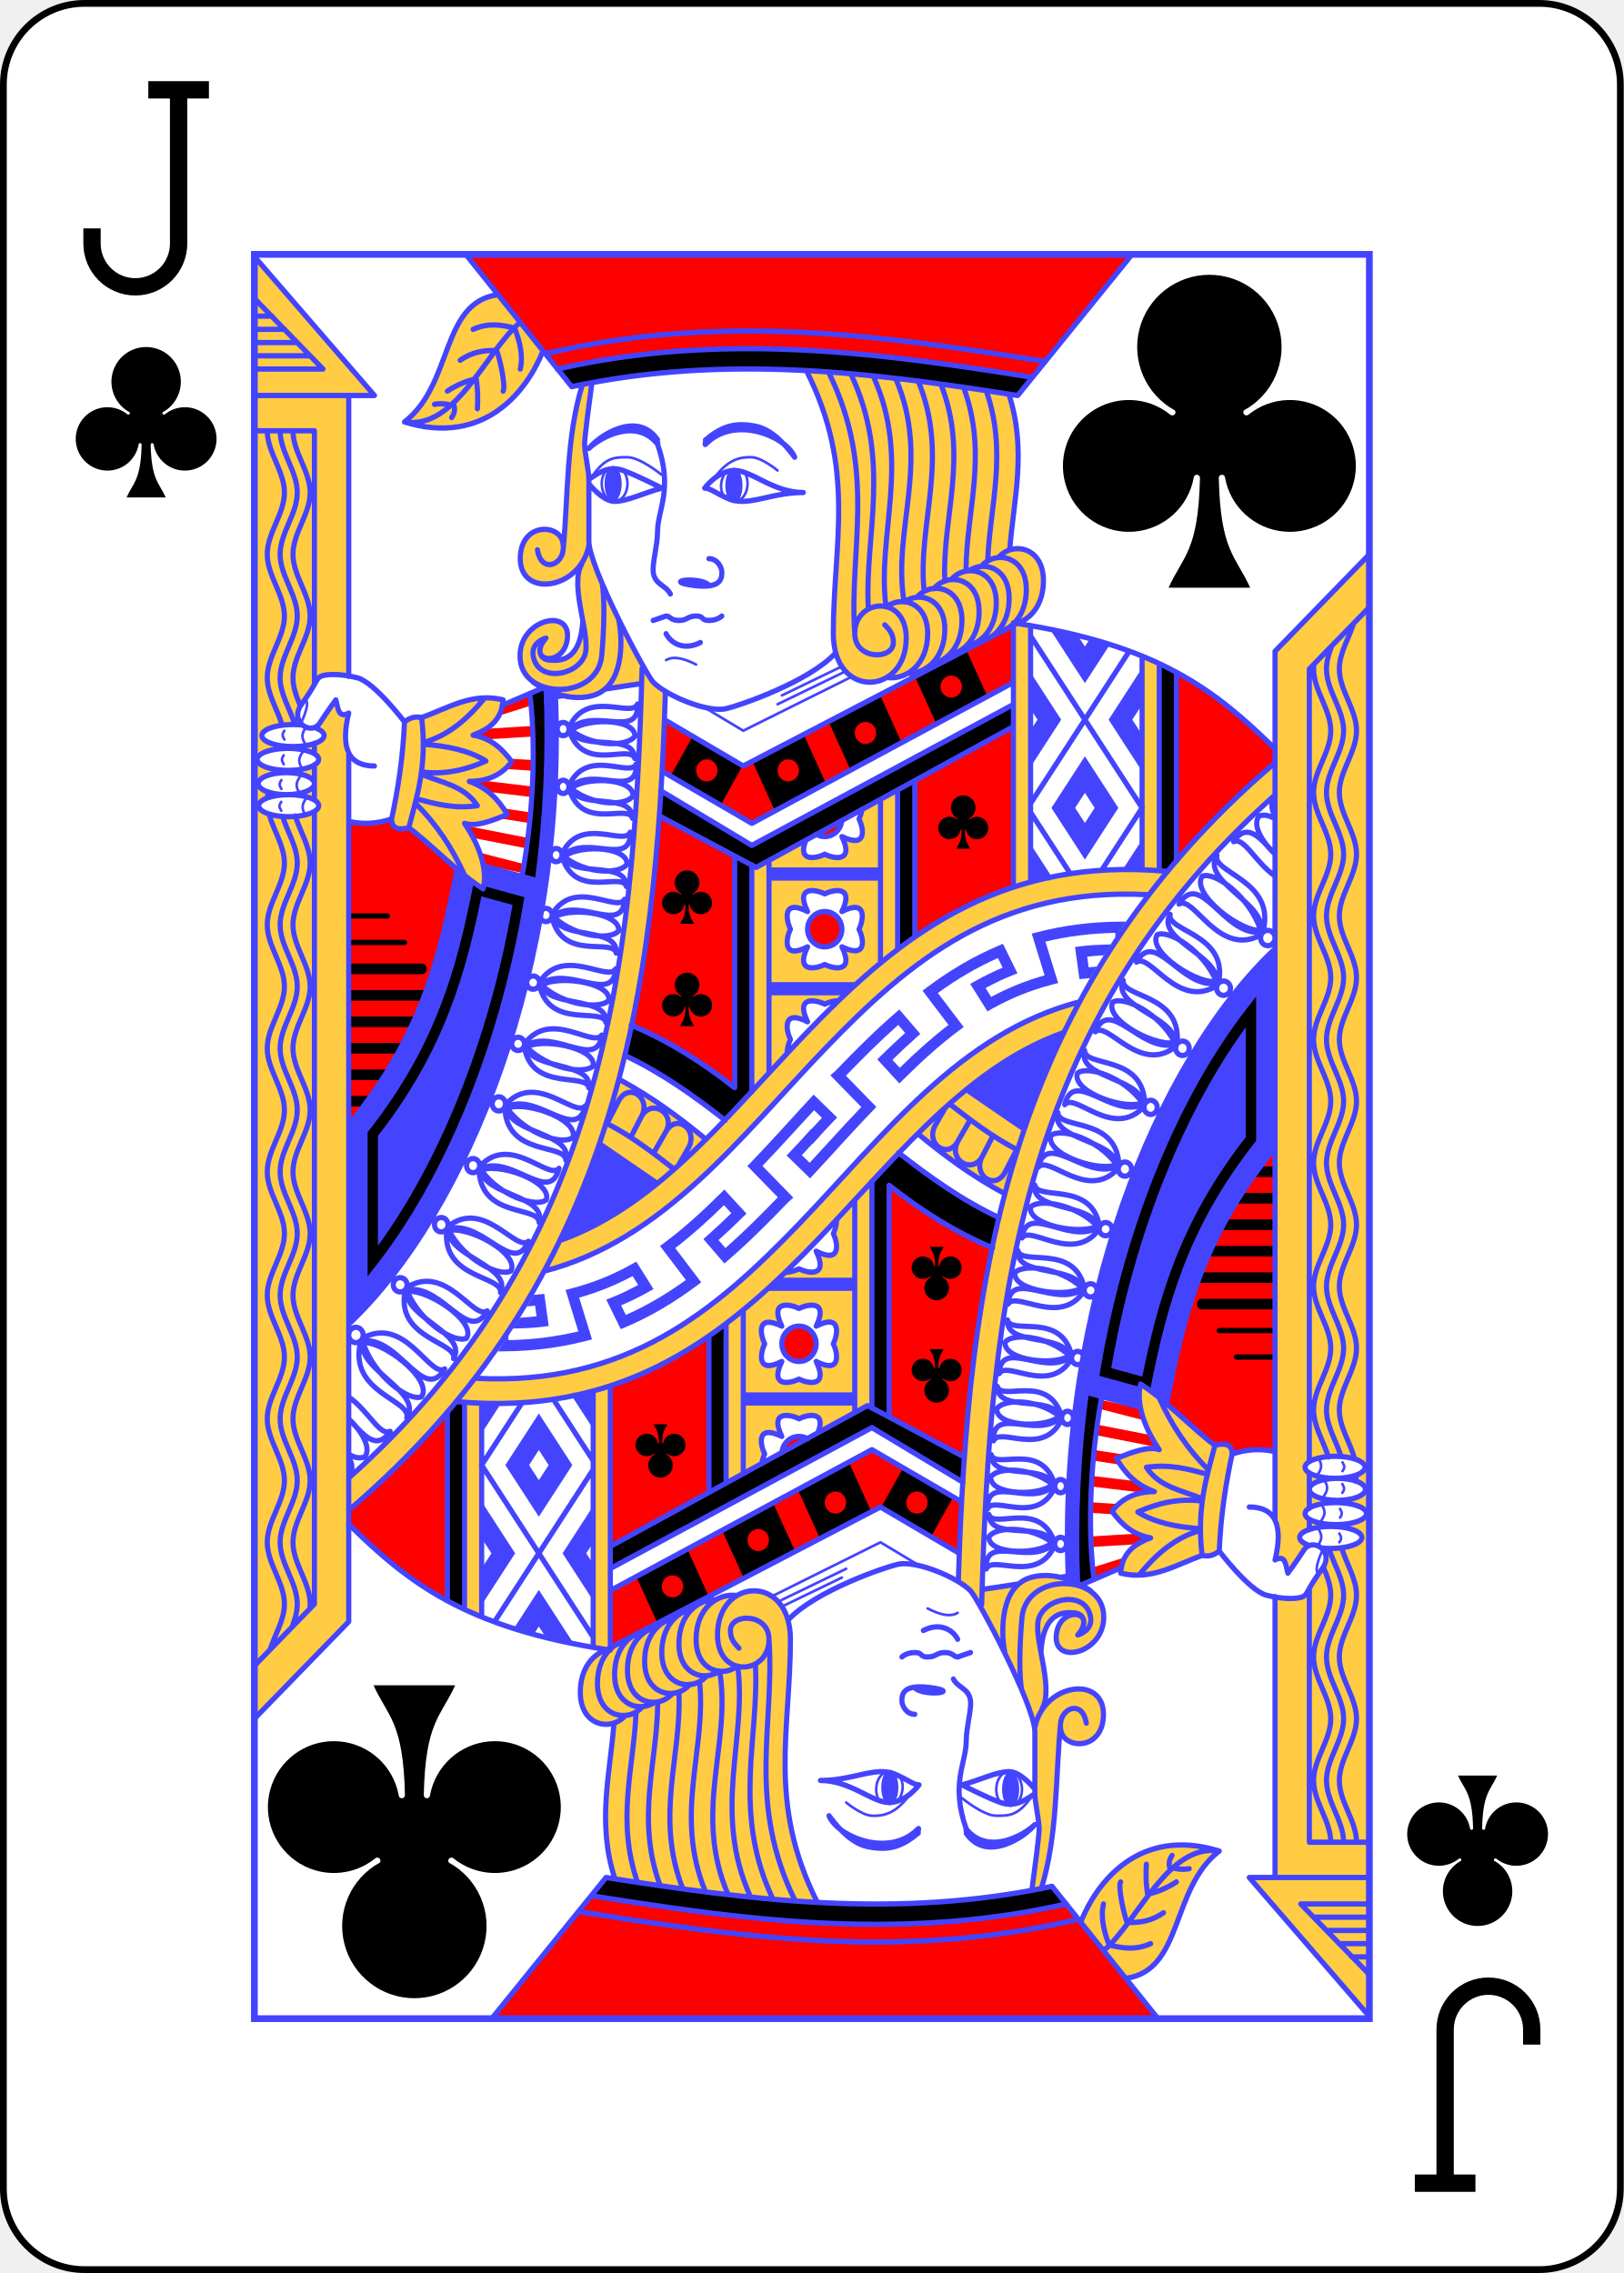
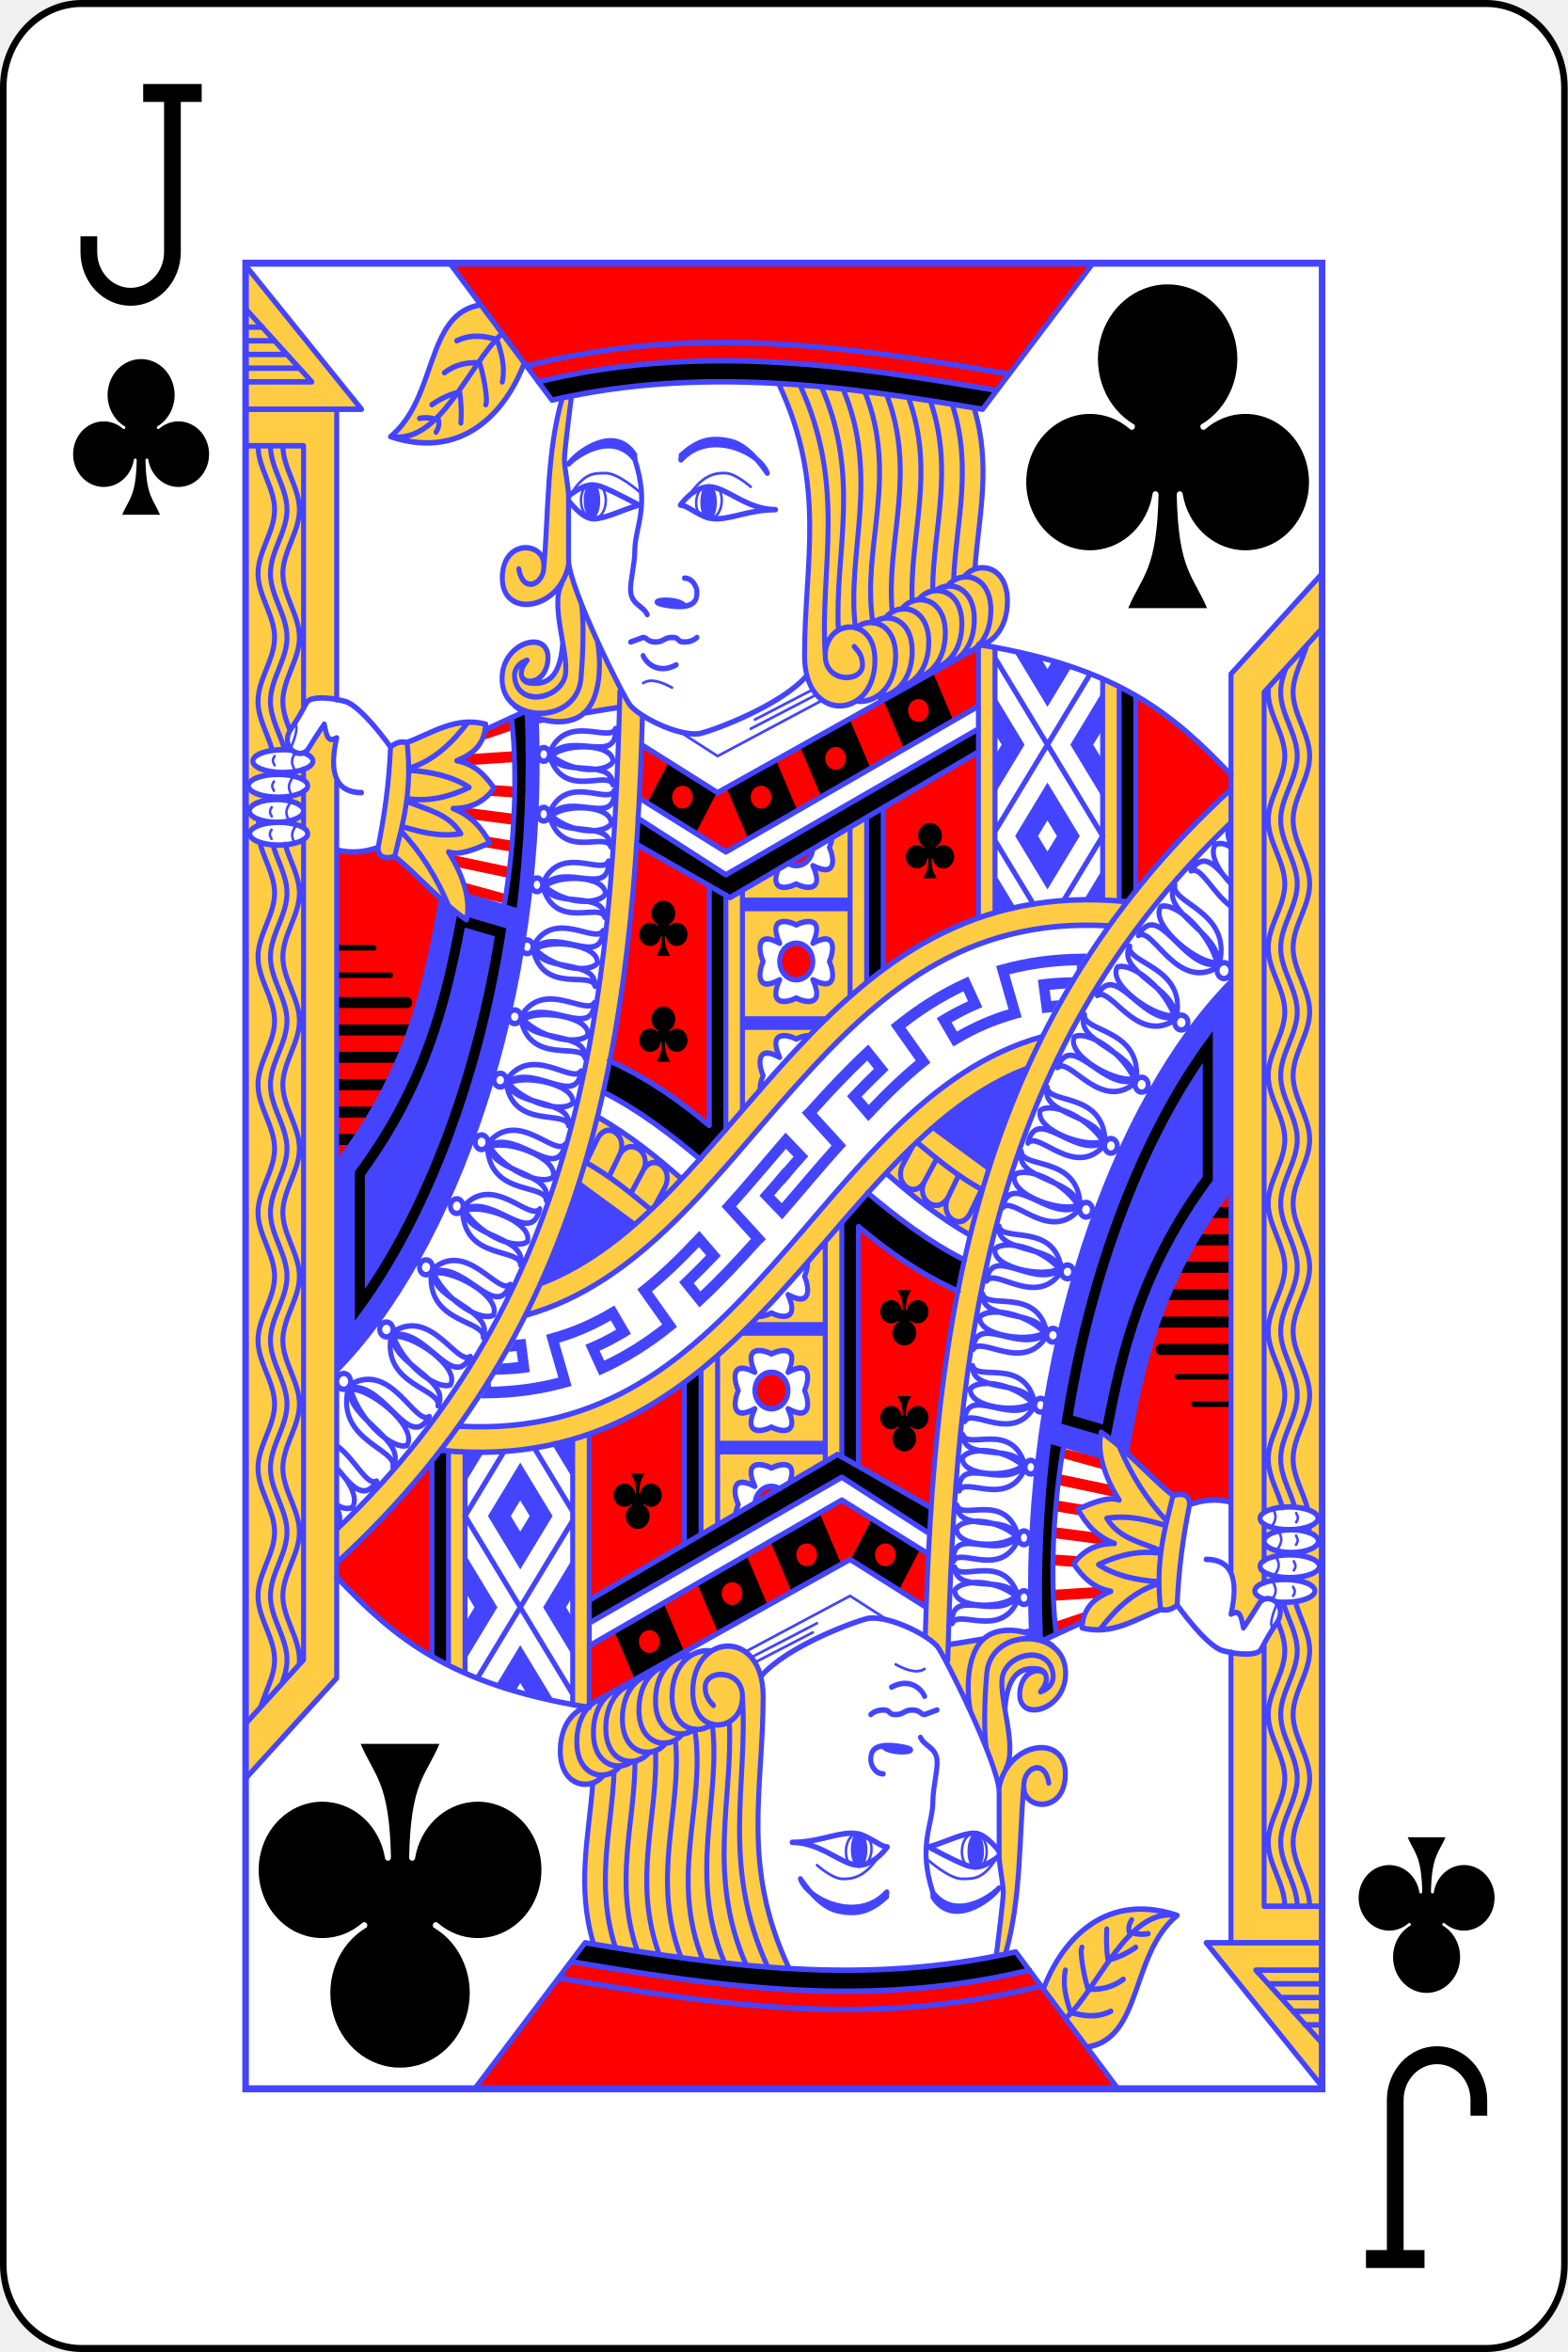
- <svg xmlns="http://www.w3.org/2000/svg" xmlns:xlink="http://www.w3.org/1999/xlink" width="2.5in" height="3.5in" viewBox="-120 -168 240 336" preserveAspectRatio="none" class="card" face="JC">
+ <svg xmlns="http://www.w3.org/2000/svg" xmlns:xlink="http://www.w3.org/1999/xlink" width="360" height="540" viewBox="-120 -168 240 336" preserveAspectRatio="none" class="card" face="JC">
  <defs>
    <rect id="CJX" width="164.8" height="260.8" x="-82.4" y="-130.4" />
  </defs>
  <symbol id="CJ" viewBox="-500 -500 1000 1000" preserveAspectRatio="xMinYMid">
    <path d="M50 -460L250 -460M150 -460L150 250A100 100 0 0 1 -250 250L-250 220" stroke="black" stroke-width="80" stroke-linecap="square" stroke-miterlimit="1.5" fill="none" />
  </symbol>
  <symbol id="C" viewBox="-600 -600 1200 1200" preserveAspectRatio="xMinYMid">
    <path d="M30 150C35 385 85 400 130 500L-130 500C-85 400 -35 385 -30 150A10 10 0 0 0 -50 150A210 210 0 1 1 -124 -51A10 10 0 0 0 -110 -65A230 230 0 1 1 110 -65A10 10 0 0 0 124 -51A210 210 0 1 1 50 150A10 10 0 0 0 30 150Z" fill="black" />
  </symbol>
  <symbol id="CJ1" preserveAspectRatio="none" viewBox="0 0 1300 2000">
    <path fill="#FC4" d="M0,2.5V1660l110,-110 -0.018,-126.234c105.296,-87.528 180.255,-182.163 233.801,-282.25 -1.872,3.513 -3.775,7.049 -5.742,10.635 139.339,-34.523 228.763,-151.939 326.875,-251.219 98.724,-99.899 202.374,-184.191 377.621,-174.982 7.526,-8.934 14.813,-17.827 21.885,-26.592 -4.277,-0.38 -8.507,-0.689 -12.711,-0.965 1.155,0.06 2.313,0.123 3.467,0.182l-0.381,-234.674c-6.481,-3.039 -12.977,-5.812 -19.758,-8.469l0.096,242.092c0.691,0.036 1.383,0.073 2.074,0.109 -159.047,-6.045 -265.297,63.26 -356.08,148.363 22.003,-20.658 44.856,-40.363 69.137,-58.227l-0.137,-180.627c-13.882,7.38 -27.815,14.802 -41.711,22.193 -0.636,3.926 -2.025,7.877 -3.418,10.664 5,10 10.599,34.355 -20,20 15,30 -10,25 -20,20 -9.483,4.741 -32.455,9.483 -22.014,-15.623l29.811,-16.09C643.528,663.861 614.288,679.411 585,695l-5.035,-2.801 0.258,256.52c-29.078,30.451 -58.047,60.053 -88.42,86.33 11.695,-10.162 23.153,-20.849 34.416,-31.988 -30.273,-24.218 -62.124,-47.482 -101.275,-67.924 -6.813,24.55 -14.315,48.867 -22.598,73.062l67.293,44.893 0.184,0.16c-34.985,27.602 -72.212,50.297 -113.846,64.631 95.578,-192 116.201,-403.263 123.262,-622.42 -17.428,-7.747 -13.268,-13.828 -27.006,-26.035 0.041,-0.67 0.071,-1.285 0.117,-1.984C431.014,428.206 390,348.455 390,325v-70c0,-10 -5,-30 -5,-40 0,-10 10,-80 10,-80l-10,5C363.674,200.667 366.173,265.689 360.268,329.611 360,304.999 310,301.729 310,345c0,37.916 49.696,36.786 71.482,5.906 -8.809,15.273 -2.759,42.101 1.586,64.871C380.073,463.281 354.797,460.347 345,460 338.205,459.759 334.498,456.651 333.396,452.396 337.372,463.072 362.419,459.759 365,435c3.774,-36.204 -60,-20 -55,25 1.226,11.03 7.257,19.357 15.369,24.953 0,0 34.631,25.047 69.631,15.047 5.769,-1.648 10.586,-4.383 14.627,-7.611 15.899,-2.121 31.18,-4.404 41.859,-5.875C441.169,824.334 402.388,1133.537 110,1387.199l-0.021,15.73 -0.119,-838.238c-4.802,-9.885 -4.813,-24.568 -0.006,-44.078v-0.541C97.595,526.439 97.524,513.807 95,505c0,0 -8.695,11.232 -18.695,26.232 -1.838,2.756 -4.227,4.45 -6.809,5.268l1.877,0.395c6.157,2.24 9.932,5.263 9.932,8.59 0,6.904 -16.254,12.5 -36.305,12.5 -20.051,0 -36.305,-5.596 -36.305,-12.5 0,-6.904 16.254,-12.5 36.305,-12.5 3.53,0 6.943,0.173 10.17,0.496l1.066,0.225C50.314,529.013 47.518,519.976 55,510c15,-20 16.464,-26.464 20,-30 4.147,-4.147 18.62,-4.842 34.848,-2.109L109.803,160H140ZM284.047,45.688C216.752,54.569 232.09,147.182 175,190 268.311,217.993 318.087,154.564 336.516,109.393ZM640,125c63.111,116.225 35,199.881 35,305 0,39.694 23.81,56.979 46.227,54.82 43.937,-3.506 110.424,-43.307 166.375,-66.15C905,414.024 920,397.306 920,370 920,360 915,329.999 880.729,334.992 885.775,268.892 906.967,202.614 865,125Zm249.127,293.311 -4.094,2.037 0.08,296.918c6.692,-2.108 13.377,-4.054 20.031,-5.891l-0.412,-290.592c-5.307,-0.83 -10.441,-1.647 -15.605,-2.473zM340,435c-2.607,2.939 -4.409,5.635 -5.553,8.07C335.618,440.293 337.494,437.506 340,435Zm-69.898,67.754C242.496,502.999 219.375,516.875 195,525c-5.603,-0.617 -10.988,-1.7 -20,5 -1.704,40.187 -7.501,76.003 -15,110 0.007,9.98 6.643,13.344 20,10 25.063,17.576 57.075,51.196 86.773,69.311C271.761,699.112 264.289,672.697 245,645c12.993,4.354 31.508,-2.847 50,-10C284.062,617.311 271.314,604.685 250.615,597.463 273.77,597.431 289.967,588.449 300,575c-10.786,-14.059 -23.418,-26.339 -45,-30 18.668,-6.676 33.492,-17.007 35,-40 -6.919,-1.633 -13.528,-2.303 -19.898,-2.246zM39.143,560A35.858,12.5 0 0 1 75,572.5 35.858,12.5 0 0 1 39.143,585 35.858,12.5 0 0 1 3.283,572.5 35.858,12.5 0 0 1 39.143,560Zm-1.885,27.5A32.742,12.5 0 0 1 70,600 32.742,12.5 0 0 1 37.258,612.5 32.742,12.5 0 0 1 4.516,600 32.742,12.5 0 0 1 37.258,587.5ZM40,612.5A35,12.5 0 0 1 75,625 35,12.5 0 0 1 40,637.5 35,12.5 0 0 1 5,625 35,12.5 0 0 1 40,612.5ZM650.322,721.221C655.391,721.25 661.25,723.125 665,725c10,-5 35,-10 20,20 30,-15 25,10 20,20 5,10 10.599,34.355 -20,20 15,30 -10,25 -20,20 -10,5 -35,10 -20,-20 -30,15 -25,-10 -20,-20 -5,-10 -10,-35 20,-20 -9.375,-18.75 -3.125,-23.828 5.322,-23.779zm0,125C655.391,846.25 661.25,848.125 665,850c3.933,-1.966 10.187,-3.932 15.414,-3.77l-14.746,14.529c0.951,-0.927 1.915,-1.84 2.869,-2.764 -4.868,4.706 -9.696,9.448 -14.488,14.221 0.146,-0.145 0.29,-0.292 0.436,-0.438l-33.262,32.771C621.282,899.512 623.141,893.719 625,890c-5,-10 -10,-35 20,-20 -9.375,-18.75 -3.125,-23.828 5.322,-23.779z" />
  </symbol>
  <symbol id="CJ2" preserveAspectRatio="none" viewBox="0 0 1300 2000">
    <path fill="red" d="M246.471 0L370 150C550.66 112.534 721.908 134.3 890 160L1023.334 0L246.471 0zM884.787 420.898L570 580L478.186 527.742C477.311 547.675 476.399 567.389 475.531 586.553L580 645L885.053 485.211L885 484.4L884.787 420.898zM1075.055 473.844L1075.32 687.189C1109.08 648.912 1146.956 612.04 1189.938 576.455L1190.027 559.941C1155.227 527.288 1121.143 497.912 1075.055 473.844zM320.646 499.514L289.023 509.168L284.645 523.051L322.646 511.449L320.646 499.514zM324.117 534.629L270.094 537.807L259.85 544.922L270.727 549.791L325.303 546.582L324.117 534.629zM884.986 535.115L770.229 596.584L769.914 773.785C804.764 750.445 842.746 730.781 885.102 717.271L884.986 535.115zM297.209 571.627C296.62 574.304 294.729 582.004 293.547 583.42L325.326 585.406L325.334 573.385L297.209 571.627zM293.547 583.42L292.908 583.381C293.076 583.756 293.296 583.72 293.547 583.42zM257.619 594.891C251.588 594.981 268.515 606.482 272.211 609.242L324.252 615.365L324.727 603.338L263.561 596.143C260.639 595.249 258.736 594.874 257.619 594.891zM290.627 627.969C303.058 631.627 278.648 639.283 284.449 639.176L321.365 644.721L322.834 632.807L290.627 627.969zM472.061 636.488C466.166 717.611 456.427 797.028 439.416 874.025C484.625 892.37 523.754 916.873 559.771 944.51L559.783 681.676L472.061 636.488zM160 640C143.42 645.561 126.963 646.415 110.311 642.5L110.156 986.6C198.984 880.847 217.435 789.003 236.426 697.018C216.343 680.41 196.64 661.669 180 650C166.643 653.344 160.007 649.98 160 640zM684.895 642.074L654.932 657.285C657.889 659.011 661.329 660 665 660C675.345 660 683.857 652.145 684.895 642.074zM247.631 647.906L254.496 661.428L318.041 673.523L318.938 661.48L247.631 647.906zM262.609 678.219L266.17 691.477L313.281 701.51L315.637 691.475L262.609 678.219zM665 745A20 20 0 0 0 645 765A20 20 0 0 0 665 785A20 20 0 0 0 685 765A20 20 0 0 0 665 745z" />
  </symbol>
  <symbol id="CJ3" preserveAspectRatio="none" viewBox="0 0 1300 2000">
    <path fill="#44F" d="M599.754,695h130.337l-0.205,15H600.164ZM599.754,825h103.859l-15.189,15h-87.849zM905.094,474.104l-0.1,41.316 8.055,12.08 -8.111,12.168 -0.1,41.611 35.854,-53.779zM1034.615,469.539 995.975,527.5 1035,586.037 1034.863,544.369 1023.617,527.5 1034.752,510.799ZM927.453,424.717l40.881,61.32 29.141,-43.711 -23.674,-5.953 -5.467,8.201 -7.668,-11.506zM968.334,568.963 929.309,627.5 968.334,686.037 987.846,656.77 1007.357,627.5 987.846,598.23Zm0,41.463 0.375,0.562 11.006,16.512 -11.006,16.512 -0.375,0.562L956.951,627.5ZM904.986,711.417c6.917,-1.744 13.964,-3.413 21.508,-4.781l-21.22,-31.594zM1016.282,697.266 1035,668.943l0.136,28.572c-6.24,-0.106 -12.531,-0.21 -18.854,-0.249zM355.942,1117.82c17.996,-36.037 33.178,-72.46 46.355,-109.484l67.413,44.868c-34.97,27.774 -72.264,50.526 -113.768,64.617zM998.835,782.289c-12.064,0.257 -24.521,0.617 -35.749,2.09l-6.264,0.822 5.176,36.404 5.926,-0.549c2.12,-0.196 4.247,-0.385 6.382,-0.564l7.837,-13.064c-3.163,0.24 -6.295,0.505 -9.424,0.771l-1.711,-12.023c6.353,-0.703 12.818,-1.261 19.418,-1.62l25.792,-38.153 -6.244,0.031c-35.369,0.173 -67.446,4.464 -97.201,11.936l-6.443,1.617 15.004,47.361c-22.248,6.063 -42.873,14.283 -62.326,24.422l-6.484,-10.062c10.007,-5.255 20.196,-10.129 30.734,-14.184l6.453,-2.482 -16.92,-33.457 -5.346,2.197c-29.992,12.327 -57.417,28.353 -83.215,47.127L779,834.713l30.283,38.77c-19.261,14.385 -37.967,30.71 -56.785,48.676l-8.586,-9.092c9.248,-8.733 18.515,-17.2 27.775,-25.191l4.789,-4.133 -24.512,-27.721 -4.666,3.934c-23.766,20.027 -46.627,42.187 -69.652,65.48l-6.053,5.275 36.041,35.895c-19.627,19.928 -39.408,41.356 -60.193,63.215l-9.139,-8.662c5.407,-5.58 10.742,-11.155 15.857,-16.631l4.268,-4.566 -9.135,-8.533 -4.266,4.566c-6.536,6.996 -13.086,13.999 -20.012,20.99l-4.496,4.539 27.387,25.959 4.301,-4.496c24.08,-25.18 46.478,-49.853 68.615,-72.064l4.412,-4.428 -35.529,-35.387c20.304,-20.457 40.44,-39.891 61.051,-57.586l8.035,9.088c-9.373,8.221 -18.736,16.745 -28.057,25.664l-4.486,4.293 25.793,27.316 4.547,-4.398c21.802,-21.086 43.159,-39.847 65.184,-55.799l5.25,-3.803 -30.105,-38.541c21.998,-15.54 45.136,-28.915 70.021,-39.631l5.494,10.865c-10.953,4.536 -21.63,9.585 -31.916,15.238l-5.875,3.229 20.051,31.104 5.096,-2.771c21.955,-11.94 45.269,-21.298 70.961,-27.719l6.451,-1.611 -14.881,-46.979c25.176,-5.853 52.104,-9.35 81.473,-9.92l0.029,5.027M-10,1670 110,1550M340,490c3.259,72.689 0.133,146.002 -10,220l-63.003,-16.796c1.771,9.448 1.717,18.248 -0.224,26.106 -10.168,-6.202 -20.607,-14.221 -30.633,-22.529 -18.706,92.222 -37.156,184.066 -125.984,289.528l0.005,225.474C248.841,1085.098 364.64,805.808 350.936,497.821M428.258,260a10,20 0 0 1 -10,20 10,20 0 0 1 -10,-20 10,20 0 0 1 10,-20 10,20 0 0 1 10,20zM569.129,262.032a10,20 0 0 1 -10,20 10,20 0 0 1 -10,-20 10,20 0 0 1 10,-20 10,20 0 0 1 10,20z" />
  </symbol>
  <symbol id="CJ4" preserveAspectRatio="none" viewBox="0 0 1300 2000">
    <path fill="black" d="M585,695 472.144,635.82c0.731,-9.553 1.333,-18.454 1.721,-27.602L580,670 885.039,509.676l-0.052,25.052zM439.549,873.41c-2.199,11.53 -4.911,23.275 -7.841,34.769 43.85,19.867 81.12,46.098 116.906,73.455 10.373,-10.761 21.013,-21.807 31.527,-32.624l-0.117,-256.779 -20.258,-10.249 0.006,262.529C523.754,916.873 484.625,892.371 439.549,873.41ZM750.265,787.769l-0.604,-180.377 20.091,-10.554 0.412,176.779c-6.544,4.531 -13.14,9.182 -19.899,14.152zM1075.185,473.913c-6.31,-3.433 -13.043,-6.744 -20.117,-9.89l-0.189,234.525c2.932,0.357 6.003,0.605 9.371,1.009 3.682,-3.877 7.134,-7.871 10.693,-11.942zM330,710c10.133,-73.998 13.259,-147.311 10,-220l-18.949,7.817c0.592,4.488 1.123,9.058 1.597,13.631 6.125,64.647 0.077,137.84 -10.633,193.869zM110.427,966h16.215l9.031,-12h-25.041zM110.222,936h38.588L155,924h-45.599zM110.304,876h72.578l4.926,-12h-78.084zM110.427,906h56.65l6.158,-12h-63.013zM110.304,846h85.714l4.516,-12h-90.23zM110.885,816H195c3.347,0.047 6.085,-2.653 6.085,-6 0,-3.347 -2.739,-6.047 -6.085,-6h-84.696zM110.014,783H175c4.057,0.057 4.057,-6.057 0,-6h-64.986zM110.014,753H155c4.057,0.057 4.057,-6.057 0,-6h-45.567zM255.631,712.936l-1.301,6.197C236.571,803.793 214.141,893.827 133.34,993.469L132,995.121v163.473l10.682,-13.32c76.408,-95.292 141.945,-241.845 171.152,-411.162l0.934,-5.404zm9.094,14.846L301,737.455C273.075,894.628 213.409,1031.523 144,1123.869V999.309c79.262,-98.449 103.144,-188.695 120.725,-271.527zM754.336,552.862l-25.055,-53.688 -59.849,30.324 25.747,55.172M712.5,530c6.904,0 12.5,5.596 12.5,12.5 0,6.904 -5.596,12.5 -12.5,12.5 -6.904,0 -12.5,-5.596 -12.5,-12.5 0,-6.904 5.596,-12.5 12.5,-12.5zM770.068,478.361l25.159,53.913 59.387,-31.313 -24.425,-52.34zM812.5,477.5c6.904,0 12.5,5.596 12.5,12.5 0,6.904 -5.596,12.5 -12.5,12.5 -6.904,0 -12.5,-5.596 -12.5,-12.5 0,-6.904 5.596,-12.5 12.5,-12.5zM580.725,574.767l26.03,55.778 59.723,-30.594 -26.014,-55.745zM622.5,572.5c6.904,0 12.5,5.596 12.5,12.5 0,6.904 -5.596,12.5 -12.5,12.5 -6.904,0 -12.5,-5.596 -12.5,-12.5 0,-6.904 5.596,-12.5 12.5,-12.5zM510.928,546.504l-25.942,45.228 58.425,32.917 25.905,-45.162zm26.793,31.301c3.974,5.645 2.619,13.443 -3.026,17.417 -5.645,3.974 -13.443,2.619 -17.417,-3.026 -3.974,-5.645 -2.619,-13.443 3.026,-17.417 5.645,-3.974 13.443,-2.619 17.417,3.026zM906.793,139.3l-13.317,-2.036C788.176,121.164 680.547,106.362 569.412,106.902c-66.681,0.324 -134.623,6.172 -204.082,20.576l-12.119,2.405L370,150c180.66,-37.466 351.908,-15.7 520,10L906.937,139.675 1040,-20" />
  </symbol>
  <symbol id="CJ5" preserveAspectRatio="none" viewBox="0 0 1300 2000">
    <path stroke="#44F" stroke-linecap="round" stroke-linejoin="round" stroke-width="6" fill="none" d="M921.558,121.325l-25.06,-3.831C790.986,101.362 682.195,86.319 569.248,86.885 501.48,87.224 432.215,93.183 361.268,107.896l-22.184,4.6M425,415c5,25 5,75 -30,85 -35,10 -70,-15 -70,-15M110,478.448V160M7.4505806e-8,1660 110,1550V565.476M109.952,1423.791C424.079,1162.69 468.218,839.167 479.238,495.464M355.727,1118.101C598.778,1034.369 691.652,666.23 1063.973,699.43M337.798,1152.659C477.381,1117.627 566.804,1000.211 664.916,900.932 763.64,801.032 867.291,716.741 1042.07,725.935M452.012,469.223C442.44,813.792 407.376,1129.21 110,1387.2M1075,473.933v213.595M1055,464.08V698.413M1035,455.46V697.397M905,420.772V711.33M885,417.693V717.28M888.351,418.243C1053.687,443.043 1120.384,493.996 1190.053,560.563M411.109,985.253c28.188,14.13 52.952,32.587 77.586,51.208M425.075,935.134c39.019,20.444 70.871,43.709 100.957,67.668M431.664,907.977c43.893,20.069 81.163,46.299 117.275,73.608M439.2,873.673c45.425,18.698 84.554,43.2 120.342,70.782M475.757,586.08 580,645 885.052,485.211M473.693,607.988 580,670 885.077,510.198M472.061,636.489 585,695 884.973,535.337M560,682.157V944.565M580,692.027V949.354M600,686.947V927.439M730,617.816V803.492M750,607.245v180.717M770,596.88v176.713M478.285,527.592 570,580 889.196,418.274M685,765a20,20 0 0 0 -20,-20 20,20 0 0 0 -20,20 20,20 0 0 0 20,20 20,20 0 0 0 20,-20v0M645,745c-15,-30 10,-25 20,-20 10,-5 35,-10 20,20 30,-15 25,10 20,20 5,10 10.599,34.355 -20,20 15,30 -10,25 -20,20 -10,5 -35,10 -20,-20 -30,15 -25,-10 -20,-20 -5,-10 -10,-35 20,-20v0M621.222,904.551C621.281,899.512 623.141,893.719 625,890c-5,-10 -10,-35 20,-20 -15,-30 10,-25 20,-20 3.933,-1.966 10.186,-3.933 15.413,-3.77M654.932,657.285C657.889,659.011 661.329,660 665,660c10.345,0 18.856,-7.855 19.894,-17.926M708.47,629.032C707.858,633.057 706.429,637.142 705,640c5,10 10.599,34.355 -20,20 15,30 -10,25 -20,20 -9.483,4.741 -32.455,9.483 -22.013,-15.623M402.493,1008.329l67.145,44.763M905.363,433.044l129.765,194.647M1035.361,626.959l-47.642,71.463M905.819,633.729l45.682,68.523M1019.995,450.008C981.781,507.328 942.838,565.743 905.982,621.026M905.55,674.789l21.318,31.977M1016.166,697.213 1035,668.963M438.925,1000.675l12.606,-23.725c12.105,-20.216 39.571,-3.424 28.547,17.131l-14.461,24.478M480.078,994.081c12.105,-20.216 37.365,-2.357 26.341,18.198l-12.107,20.494M411.109,985.253l14.081,-26.502c12.105,-20.216 37.365,-2.356 26.341,18.198M70,487.069V200H1.1920929e-6M70,566.092V554.187M70,618.432V578.407M-1.4901161e-7,1600 70,1530V631.363M2.9802322e-7,160H140L0,2.5M0,130H80L-1.1920929e-6,50M315,895a7.5,7.5 0 0 1 -7.5,7.5 7.5,7.5 0 0 1 -7.5,-7.5 7.5,7.5 0 0 1 7.5,-7.5 7.5,7.5 0 0 1 7.5,7.5v0M315,895c30,-40 80,5 90,-10M315,900c9.92,49.006 72.409,27.159 75,45M317.967,896.204C350.854,878.304 400,925 405,885M390,945C395,915 323.67,924.636 317.582,898.758 342.271,923.29 385,930 395,920M395,920c4.031,-20.98 -63.401,-33.217 -80,-20M332.448,825.126a7.46,7.5 0 0 1 -7.022,7.916 7.46,7.5 0 0 1 -7.874,-7.059 7.46,7.5 0 0 1 7.022,-7.916 7.46,7.5 0 0 1 7.874,7.059v0M332.448,825.126C359.967,783.477 412.179,825.547 421.257,810M332.732,830.118c12.637,48.359 73.452,22.978 77.039,40.641M335.463,826.158C367.105,806.409 418.565,850.22 421.257,810M409.771,870.759c3.26,-30.237 -67.029,-16.541 -74.545,-42.029 25.912,23.081 68.727,27.339 78.089,16.784M413.316,845.514c2.811,-21.176 -64.85,-29.54 -80.583,-15.396M347.101,748.305a7.124,7.5 0 0 1 -6.53,8.077 7.124,7.5 0 0 1 -7.673,-6.874 7.124,7.5 0 0 1 6.53,-8.077 7.124,7.5 0 0 1 7.673,6.874v0M347.101,748.305c25.358,-42.277 76.13,-1.433 84.456,-17.186M347.482,753.289c13.127,48.052 70.631,21.264 74.443,38.839M350.003,749.266c29.776,-20.479 79.868,22.124 81.555,-18.148M421.926,792.128c2.449,-30.304 -64.357,-14.978 -72.093,-40.284 25.246,22.473 66.216,25.734 74.922,14.964M424.755,766.808c2.218,-21.236 -62.563,-28.025 -77.273,-13.519M358.61,679.76a6.852,7.5 0 0 1 -5.624,8.638 6.852,7.5 0 0 1 -7.892,-6.155 6.852,7.5 0 0 1 5.624,-8.638 6.852,7.5 0 0 1 7.892,6.155v0M358.61,679.76C379.592,635.345 431.45,671.448 438.192,655M359.366,684.691c16.35,46.688 69.351,14.799 74.384,31.965M361.466,680.455C388.391,657.359 439.736,695.276 438.192,655M433.751,716.655c-0.032,-30.414 -62.847,-9.104 -72.245,-33.617 25.956,20.107 65.471,19.651 72.969,8.134M434.475,691.172c0.459,-21.358 -62.151,-22.264 -75.108,-6.482M366.668,602.411a6.762,7.5 0 0 1 -5.549,8.638 6.762,7.5 0 0 1 -7.788,-6.155 6.762,7.5 0 0 1 5.549,-8.638 6.762,7.5 0 0 1 7.788,6.155v0M366.668,602.411c20.705,-44.414 71.877,-8.311 78.53,-24.76M367.415,607.342c16.134,46.688 68.434,14.799 73.4,31.965M369.486,603.107c26.57,-23.096 77.235,14.821 75.712,-25.455M440.815,639.307c-0.031,-30.414 -62.016,-9.104 -71.29,-33.617 25.613,20.107 64.605,19.651 72.004,8.134M441.53,613.824c0.453,-21.358 -61.329,-22.264 -74.115,-6.482M366.798,536.693a6.924,7.5 0 0 1 -5.482,8.789 6.924,7.5 0 0 1 -8.114,-5.938 6.924,7.5 0 0 1 5.482,-8.789 6.924,7.5 0 0 1 8.114,5.938v0M366.798,536.693c20.172,-44.973 73.387,-10.296 79.819,-26.923M367.675,541.602c17.59,46.227 70.395,12.902 75.874,29.925M369.698,537.311c26.667,-23.823 79.405,12.68 76.918,-27.541M443.549,571.527c-0.732,-30.403 -63.693,-7.386 -73.751,-31.635 26.682,19.392 66.587,17.859 73.896,6.14M443.694,546.033c-0.028,-21.364 -63.293,-20.561 -76.019,-4.43M292.672,964.013a7.73,8.033 0 0 1 -8.614,6.994 7.73,8.033 0 0 1 -6.73,-8.952 7.73,8.033 0 0 1 8.614,-6.994 7.73,8.033 0 0 1 6.73,8.952v0M292.672,964.013c35.714,-38.606 81.208,15.762 93.322,1.121M292.044,969.328c3.99,53.393 70.658,38.328 71.067,57.632M295.556,965.68c35.891,-14.734 80.297,41.325 90.438,-0.546M363.111,1026.96c8.884,-31.239 -65.294,-30.31 -68.269,-58.615 22.173,29.303 65.039,42.016 76.525,32.691M371.367,1001.036c6.76,-21.777 -60.682,-43.591 -79.323,-31.708M262.606,1034.063a7.673,8.013 0 0 1 -8.611,6.894 7.673,8.013 0 0 1 -6.601,-8.994 7.673,8.013 0 0 1 8.611,-6.894 7.673,8.013 0 0 1 6.601,8.994v0M262.606,1034.063c35.786,-38.169 80.465,16.492 92.617,2.003M261.936,1039.359c3.494,53.295 69.797,38.901 70.034,58.16M265.454,1035.753c35.752,-14.356 79.338,41.981 89.769,0.313M331.971,1097.518c9.091,-31.076 -64.543,-30.852 -67.249,-59.113 21.752,29.439 64.188,42.526 75.67,33.333M340.392,1071.738c6.9,-21.658 -59.849,-44.056 -78.455,-32.38M225.491,1102.246a7.898,8.152 0 0 1 -9.769,5.591 7.898,8.152 0 0 1 -5.417,-10.083 7.898,8.152 0 0 1 9.769,-5.591 7.898,8.152 0 0 1 5.417,10.082v0M225.491,1102.246c41.975,-32.813 79.539,29.179 94.014,16.5M224.041,1107.47c-4.174,54.177 65.425,50.06 62.873,69.478M228.146,1104.392c38.486,-8.856 74.694,54.653 91.36,14.353M286.914,1176.948c13.765,-29.85 -61.243,-41.14 -59.898,-70.002 17.877,33.026 59.188,52.832 72.213,45.377M299.228,1152.323c10.167,-20.715 -54.549,-53.693 -75.187,-44.852M177.494,1171.167a8.084,8.122 0 0 1 -10.525,4.484 8.084,8.122 0 0 1 -4.463,-10.574 8.084,8.122 0 0 1 10.525,-4.484 8.084,8.122 0 0 1 4.463,10.574v0M177.494,1171.167c46.141,-27.976 77.917,37.499 93.971,26.5M175.474,1176.186c-9.891,53.225 61.377,56.663 56.757,75.625M179.973,1173.58c40.094,-4.617 70.332,62.213 91.492,24.087M232.231,1251.811c17.119,-28.087 -58.05,-47.373 -53.675,-75.823 14.756,34.651 54.74,58.735 68.774,52.755M247.329,1228.744c12.506,-19.426 -49.929,-59.087 -71.856,-52.557M126.003,1228.766a8.414,8.715 0 0 1 -11.224,4.094 8.414,8.715 0 0 1 -3.952,-11.625 8.414,8.715 0 0 1 11.224,-4.093 8.414,8.715 0 0 1 3.952,11.625v0M126.003,1228.766c49.745,-26.853 78.519,45.407 95.909,34.709M123.579,1234.005c-13.721,56.334 60.095,64.816 54.068,84.812M128.422,1231.516c41.952,-2.244 69.039,71.364 93.49,31.959M177.647,1318.817c19.603,-28.926 -57.24,-54.644 -50.853,-84.816 13.087,38.103 53.066,66.588 68.032,61.13M194.826,1295.13c14.25,-19.961 -48.045,-66.641 -71.247,-61.125M110.323,1212.531C248.864,1085.094 364.673,805.728 350.93,497.689M128.501,1363.393C136.699,1353.801 126.187,1335.136 110,1320M110,1360c7.738,5.039 13.609,4.707 18.501,3.393M110,1385c5.306,-6.524 4.355,-12.857 1.003,-19.872M110,1320c17.689,18.562 31.778,36.964 48.471,14.665M110.704,1295.793c22.171,15.196 35.716,44.344 47.538,38.425M110.313,986.836C198.985,880.847 217.434,789.003 236.453,697.044M15,200c0,24.267 20,45.733 20,70 0,24.267 -20,45.733 -20,70M17.257,634.906C22.489,653.366 35,670.807 35,690c0,24.267 -20,45.733 -20,70M16.199,609.324c-0.448,2.082 -0.786,4.178 -0.988,6.295M15,340c0,24.267 20,45.733 20,70 0,24.267 -20,45.733 -20,70 0,18.667 11.834,35.676 17.296,53.577M15,760c0,24.267 20,45.733 20,70 0,24.267 -20,45.733 -20,70 0,24.267 20,45.733 20,70 0,24.267 -20,45.733 -20,70 0,24.267 20,45.733 20,70 0,24.267 -20,45.733 -20,70 0,24.267 20,45.733 20,70 0,24.267 -20,45.733 -20,70 0,24.267 20,45.733 20,70 0,24.267 -20,45.733 -20,70 0,24.267 20,45.733 20,70 0,17.992 -10.994,34.445 -16.68,51.641M30,200c0,24.267 20,45.733 20,70 0,24.267 -20,45.733 -20,70M33.147,637.832C38.78,655.219 50,671.824 50,690c0,24.267 -20,45.733 -20,70M30,340c0,24.267 20,45.733 20,70 0,24.267 -20,45.733 -20,70 0,18.209 11.261,34.842 16.883,52.264M30,760c0,24.267 20,45.733 20,70 0,24.267 -20,45.733 -20,70 0,24.267 20,45.733 20,70 0,24.267 -20,45.733 -20,70 0,24.267 20,45.733 20,70 0,24.267 -20,45.733 -20,70 0,24.267 20,45.733 20,70 0,24.267 -20,45.733 -20,70 0,24.267 20,45.733 20,70 0,24.267 -20,45.733 -20,70 0,24.267 20,45.733 20,70 0,8.743 -2.596,17.123 -5.918,25.401M45,200c0,24.267 20,45.733 20,70 0,24.267 -20,45.733 -20,70M47.774,636.652C53.267,654.469 65,671.413 65,690c0,24.267 -20,45.733 -20,70M45,340c0,24.267 20,45.733 20,70 0,24.267 -20,45.733 -20,70 0,11.029 4.131,21.479 8.638,31.876M45,760c0,24.267 20,45.733 20,70 0,24.267 -20,45.733 -20,70 0,24.267 20,45.733 20,70 0,24.267 -20,45.733 -20,70 0,24.267 20,45.733 20,70 0,24.267 -20,45.733 -20,70 0,24.267 20,45.733 20,70 0,24.267 -20,45.733 -20,70 0,24.267 20,45.733 20,70 0,24.267 -20,45.733 -20,70 0,24.267 20,45.733 20,70 0,1.502 -0.077,2.993 -0.22,4.475M9.747479e-5,115H64.039M3.2732335e-4,100H48.851M-3.7619512e-4,85 35.304,85M3.2874958e-5,70H20.525M140,580c-29.951,-0.016 -40.027,-19.94 -30,-60 -12.409,6.549 -12.465,-6.157 -15,-15 0,0 -8.695,11.232 -18.695,26.232C66.305,546.232 40,530 55,510c15,-20 16.464,-26.464 20,-30 5,-5 25,-5 45,0 20,5 55,50 55,50 -1.704,40.187 -7.501,76.003 -15,110 -16.58,5.561 -33.036,6.416 -49.377,2.902M71.373,536.894c6.157,2.24 9.933,5.263 9.933,8.591 0,6.904 -16.254,12.5 -36.305,12.5 -20.051,0 -36.305,-5.596 -36.305,-12.5 0,-6.904 16.254,-12.5 36.305,-12.5 3.53,0 6.943,0.173 10.17,0.497M75,572.5A35.858,12.5 0 0 1 39.142,585 35.858,12.5 0 0 1 3.284,572.5 35.858,12.5 0 0 1 39.142,560 35.858,12.5 0 0 1 75,572.5v0M70,600A32.742,12.5 0 0 1 37.258,612.5 32.742,12.5 0 0 1 4.516,600 32.742,12.5 0 0 1 37.258,587.5 32.742,12.5 0 0 1 70,600v0M75,625A35,12.5 0 0 1 40,637.5 35,12.5 0 0 1 5,625 35,12.5 0 0 1 40,612.5 35,12.5 0 0 1 75,625v0M175,530c9.012,-6.7 14.397,-5.617 20,-5 6.602,53.925 -5.186,88.42 -15,125 -13.357,3.344 -19.993,-0.02 -20,-10M195,525c30,-10 58.099,-28.711 95,-20 -0.465,7.087 -2.195,12.971 -4.912,17.916C278.989,534.014 267.914,540.382 255,545c21.582,3.661 34.214,15.941 45,30 -10.033,13.449 -26.229,22.431 -49.384,22.463C271.315,604.685 284.062,617.311 295,635c-18.492,7.153 -37.007,14.354 -50,10 19.289,27.697 26.761,54.112 21.773,74.31C237.075,701.195 205.063,667.576 180,650M268.591,502.865c-19.968,23.703 -42.549,42.82 -71.627,50.534l0.314,2.014c27.151,1.82 53.022,6.851 72.722,18.898 -24.548,10.717 -49.297,15.727 -74.99,12.402l-0.156,2.753C218.159,598.765 244.968,602.452 260,625c-27.967,3.853 -49.066,-2.197 -70.957,-7.729l-1.28,4.911c23.946,23.099 43.122,50.723 57.776,82.638M409.668,492.691c15.885,-2.427 31.2,-4.718 41.922,-6.162M340.523,503.13c2.789,-0.3 10.017,-1.362 19.685,-2.832M288.81,511.329l47.735,-19.89 3.637,2.778C343.136,565.525 339.937,637.433 330,710l-62.98,-16.795M321.054,497.738c0.589,4.567 1.12,9.137 1.594,13.711 6.125,64.647 0.077,137.84 -10.709,193.962M643.803,132.176C701.96,244.697 675,327.057 675,430c0,75 85,70 85,5 0,-50 -60,-45.311 -60,-5 0,30 45,30 45,10 0,-10 -5,-15 -10,-20M669.34,133.266C726.4,245.602 693.068,334.167 700,430M695.19,135.073c48.26,98.566 16.053,183.258 20.658,266.387M721.351,137.594c45.155,96.517 4.146,179.666 15.029,261.376M747.735,140.737c41.294,93.23 -4.038,170.597 9.712,252.602M773.953,143.54c37.352,87.708 -1.183,161.463 6.958,238.512M800.409,147.046c33.11,81.81 1.072,151.58 4.616,223.483M827.096,151.351c28.605,75.469 2.72,140.801 2.651,207.295M853.334,154.703c24.951,69.449 4.407,130.388 1.698,191.728M879.702,158.639c21.365,63.523 5.329,120.003 1.027,176.354M737.198,479.634C760.06,482.813 785,465.209 785,430c0,-35.779 -30.724,-43.554 -48.2,-30.312M761.394,474.984C783.006,475.603 805,458.064 805,425c0,-35.174 -29.693,-43.284 -47.303,-30.966M789.49,464.367C808.171,460.965 825,443.922 825,415c0,-38.859 -36.24,-44.685 -52.39,-26.43M809.418,454.38C828.128,451.009 845,433.959 845,405c0,-39.224 -36.924,-44.792 -52.84,-25.909M829.835,444.303C848.378,440.754 865,423.744 865,395c0,-39 -36.504,-44.727 -52.566,-26.23M846.344,438.983C864.27,434.82 880,417.962 880,390c0,-34.529 -28.614,-42.977 -46.321,-31.623M867.705,428.641C885.059,423.957 900,407.252 900,380c0,-39.087 -36.667,-44.753 -52.673,-26.106M887.601,418.669C904.999,414.024 920,397.306 920,370c0,-38.91 -36.337,-44.701 -52.455,-26.357M393.488,145.734C390.692,165.756 385,207.455 385,215c0,10 5,30 5,40v70c0,30 67.094,152.094 75,160 15,15 63.177,34.874 85,30 15.768,-3.522 96.225,-30.183 127.661,-63.115M382.576,147.228C363.268,207.665 366.103,272.149 360,335c-1.733,17.844 -25.582,26.283 -30,0M390,330c-10,50 -80,60 -80,15 0,-43.271 50,-40 50,-15M381.642,351.232c-15,25 12.013,83.236 3.358,103.768 -9.923,23.54 -55,30 -60,0 -2.599,-15.596 15,-20 15,-20M382.947,415C380.073,463.281 354.797,460.347 345,460 330.009,459.469 330,445 340,435M405.624,373.525c4.031,25.81 0.439,70.852 -0.624,81.475 -5,50 -90,50 -95,5 -5,-45 58.774,-61.204 55,-25 -3.544,33.995 -49.455,27.568 -25,0M480,430c5,10 20,20 40,10M465,415l15,-5c5,0 5,5 15,5 10,0 10,-5 20,-5 10,0 5,5 15,5 10,0 15,-5 15,-5M390,220c11.318,-14.134 56.376,-43.415 80,-10 -1.399,-1.496 1.277,6.539 0,5 -25.008,-30.136 -66.371,-7.783 -80,5v0M630,230c-5.438,-6.79 -22.697,-30.539 -45,-35 -25,-5 -40,0 -59.073,15.401 1.399,-1.496 -1.412,6.416 0,5C560.27,180.947 621.088,207.036 630,230v0M470,215c18.673,51.658 0,74.505 0,100 0,15 -6.095,35.06 -5,45 1.595,14.471 15,15 20,25M530,375c-10,-10 -55,-5 -20,0 35,5 35,-7.929 35,-15 0,-5 -5,-15 -15,-15M525,265c0,0 15,-20 35,-20 20,0 45,25 80,25 -30,0 -50.011,9.323 -70,10 -20.501,0.695 -35,-15 -45,-15M390,255c15,-10 25,-15 40,-10 15,5 45,20 45,20M475,265c-20,5 -40,15 -55,15 -14.142,0 -30,-20 -30,-20M246.471,5.6251884e-5 370,150c180.66,-37.466 351.908,-15.7 520,10L1023.334,-3.2305717e-4M906.793,139.3l-13.317,-2.036C788.176,121.164 680.547,106.362 569.412,106.902c-66.681,0.324 -134.623,6.172 -204.082,20.576l-12.231,2.537M284.046,45.688C216.752,54.57 232.09,147.182 175,190c93.311,27.993 143.088,-35.437 161.516,-80.608M175,190c59.989,9.229 94.425,-79.494 134.753,-112.881M310,130c3.622,-15.522 -0.587,-31.178 -6.695,-46.867M255,85c18.364,-7.903 33.498,-4.91 48.503,-1.481M240,120c13.663,-9.296 27.374,-11.325 41.122,-10.975M290,155c3.267,-4.481 -3.393,-36.023 -7.714,-46.574M225,155c11.905,-7.533 22.973,-11.691 33.555,-13.886M260,175c0.69,-8.732 0.615,-23.442 -1.616,-34.617M210,170c7.27,-1.286 13.646,-0.613 19.568,1.056M230,185c4.485,-6.253 3.934,-11.496 1.8,-16.426" />
  </symbol>
  <symbol id="CJ6" preserveAspectRatio="none" viewBox="0 0 1300 2000">
    <path stroke="#44F" stroke-linecap="round" stroke-linejoin="round" stroke-width="3" fill="none" d="M524.942,513.716 570,540 696.329,478.873M61.132,535.04C54.179,543.563 55,548.227 59.572,555.454M57.437,562.749c-6.953,8.523 -6.132,13.187 -1.559,20.414M54.358,590.664c-6.953,8.523 -6.132,13.187 -1.559,20.414M61.337,615.5c-6.953,8.523 -6.132,13.187 -1.559,20.414M35,540c-3.989,5.328 -1.136,7.235 0,10M34.179,567.915c-3.989,5.328 -1.136,7.235 0,10M31.511,596.034c-3.989,5.328 -1.136,7.235 0,10M31.305,620.665c-3.989,5.328 -1.136,7.235 0,10M60,505c5,5 -5,25 -5,25M395,250c15,-20 25,-20 40,-20 15,0 40,20 40,20M535,255c15,-20 27.855,-25.694 45,-25 12.009,0.486 30,15 30,15M430.149,245.272C433.131,248.928 435,254.173 435,260c0,11.046 -6.716,20 -15,20 -8.284,0 -15,-8.954 -15,-20 0,-6.19 2.109,-11.724 5.422,-15.392M573.022,250.068C574.281,252.994 575,256.385 575,260c0,11.046 -6.716,20 -15,20 -8.284,0 -15.871,-6.052 -15.871,-17.097 0,-6.372 2.235,-12.048 5.717,-15.711M610,510l78.911,-37.135M615,500l69.819,-32.856M480,460c10.058,-6.049 25,0 35,5" />
    <use xlink:href="#C" height="75" width="75" transform="translate(504,728)scale(1,0.972)rotate(0)translate(-37,-37)" />
    <use xlink:href="#C" height="75" width="75" transform="translate(504,844)scale(1,0.972)rotate(0)translate(-37,-37)" />
    <use xlink:href="#C" height="75" width="75" transform="translate(826,643)scale(1,0.972)rotate(0)translate(-37,-37)" />
  </symbol>
  <rect width="239" height="335" x="-119.5" y="-167.5" rx="12" ry="12" fill="white" stroke="black" />
  <use width="164.8" height="260.8" x="-82.4" y="-130.4" xlink:href="#CJ1" />
  <use transform="rotate(180)" width="164.8" height="260.8" x="-82.4" y="-130.4" xlink:href="#CJ1" />
  <use width="164.8" height="260.8" x="-82.4" y="-130.4" xlink:href="#CJ2" />
  <use transform="rotate(180)" width="164.8" height="260.8" x="-82.4" y="-130.4" xlink:href="#CJ2" />
  <use width="164.8" height="260.8" x="-82.4" y="-130.4" xlink:href="#CJ3" />
  <use transform="rotate(180)" width="164.8" height="260.8" x="-82.4" y="-130.4" xlink:href="#CJ3" />
  <use width="164.8" height="260.8" x="-82.4" y="-130.4" xlink:href="#CJ4" />
  <use transform="rotate(180)" width="164.8" height="260.8" x="-82.4" y="-130.4" xlink:href="#CJ4" />
  <use width="164.8" height="260.8" x="-82.4" y="-130.4" xlink:href="#CJ5" />
  <use transform="rotate(180)" width="164.8" height="260.8" x="-82.4" y="-130.4" xlink:href="#CJ5" />
  <use width="164.8" height="260.8" x="-82.4" y="-130.4" xlink:href="#CJ6" />
  <use transform="rotate(180)" width="164.8" height="260.8" x="-82.4" y="-130.4" xlink:href="#CJ6" />
  <use xlink:href="#CJ" height="32" width="32" x="-114.4" y="-156" />
  <use xlink:href="#C" height="26.769" width="26.769" x="-111.784" y="-119" />
  <use xlink:href="#C" height="55.68" width="55.68" x="30.915" y="-132.16" />
  <g transform="rotate(180)">
    <use xlink:href="#CJ" height="32" width="32" x="-114.4" y="-156" />
    <use xlink:href="#C" height="26.769" width="26.769" x="-111.784" y="-119" />
    <use xlink:href="#C" height="55.68" width="55.68" x="30.915" y="-132.16" />
  </g>
  <use xlink:href="#CJX" stroke="#44F" fill="none" />
</svg>
